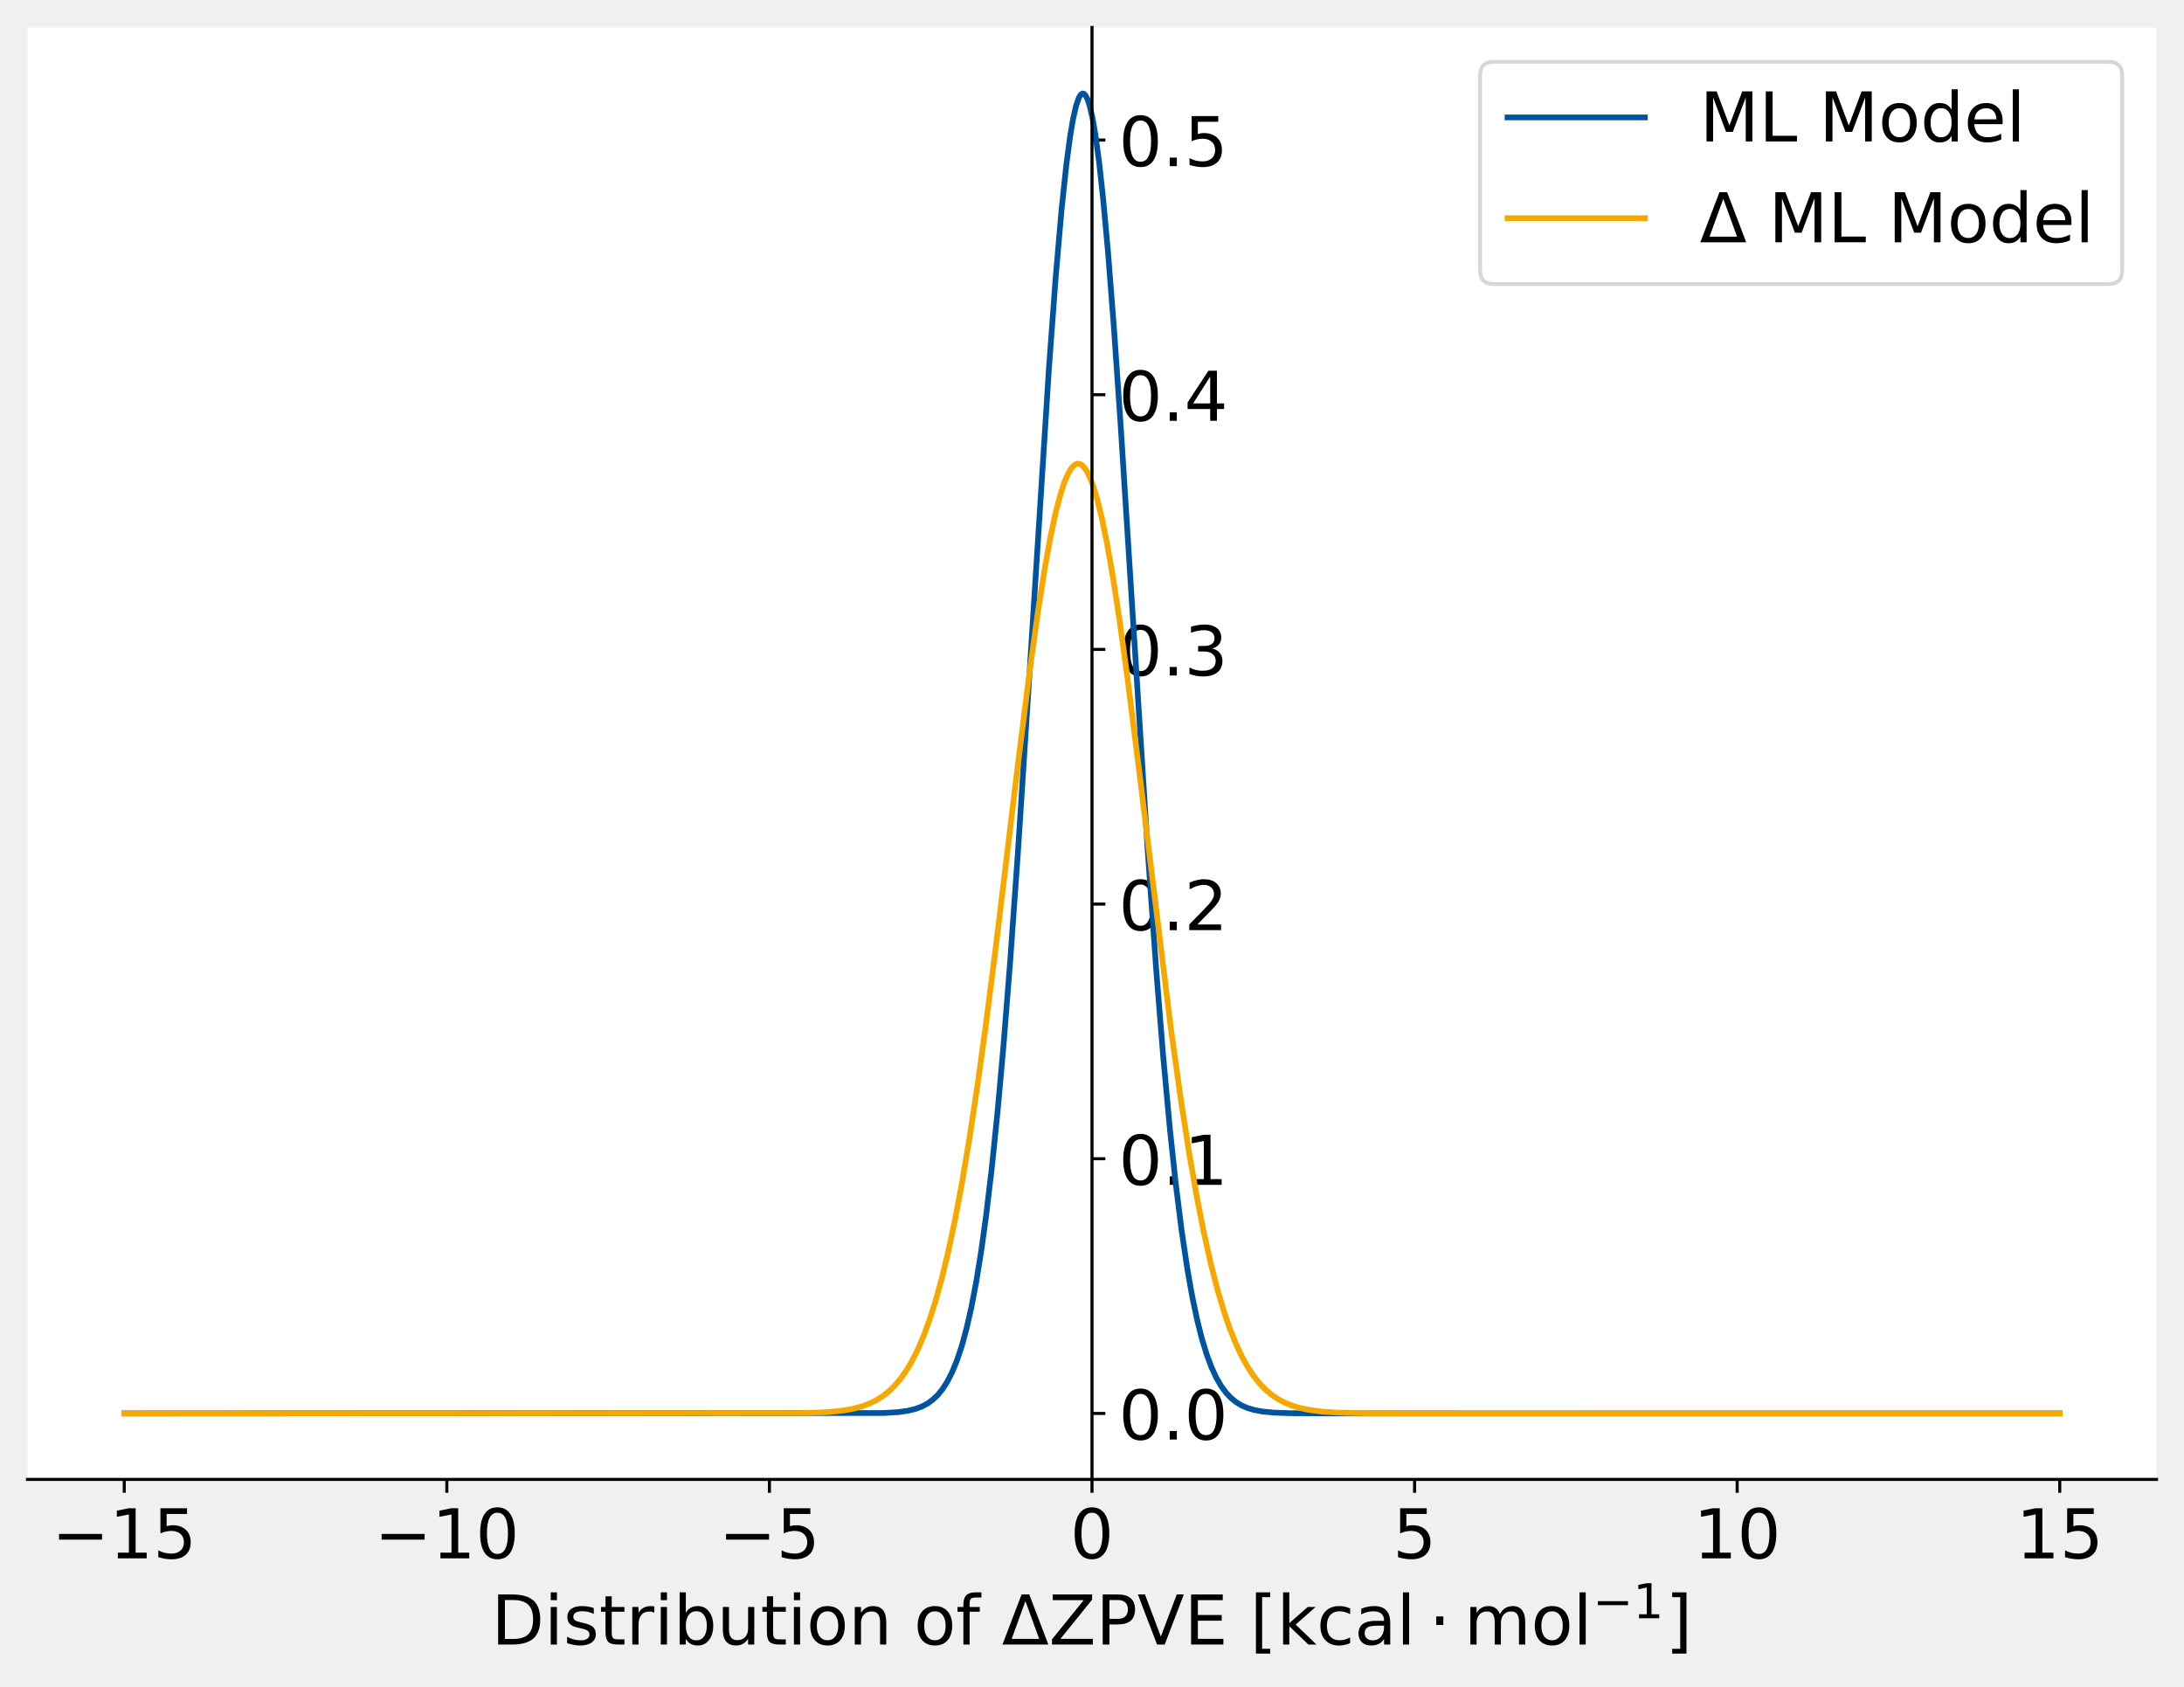
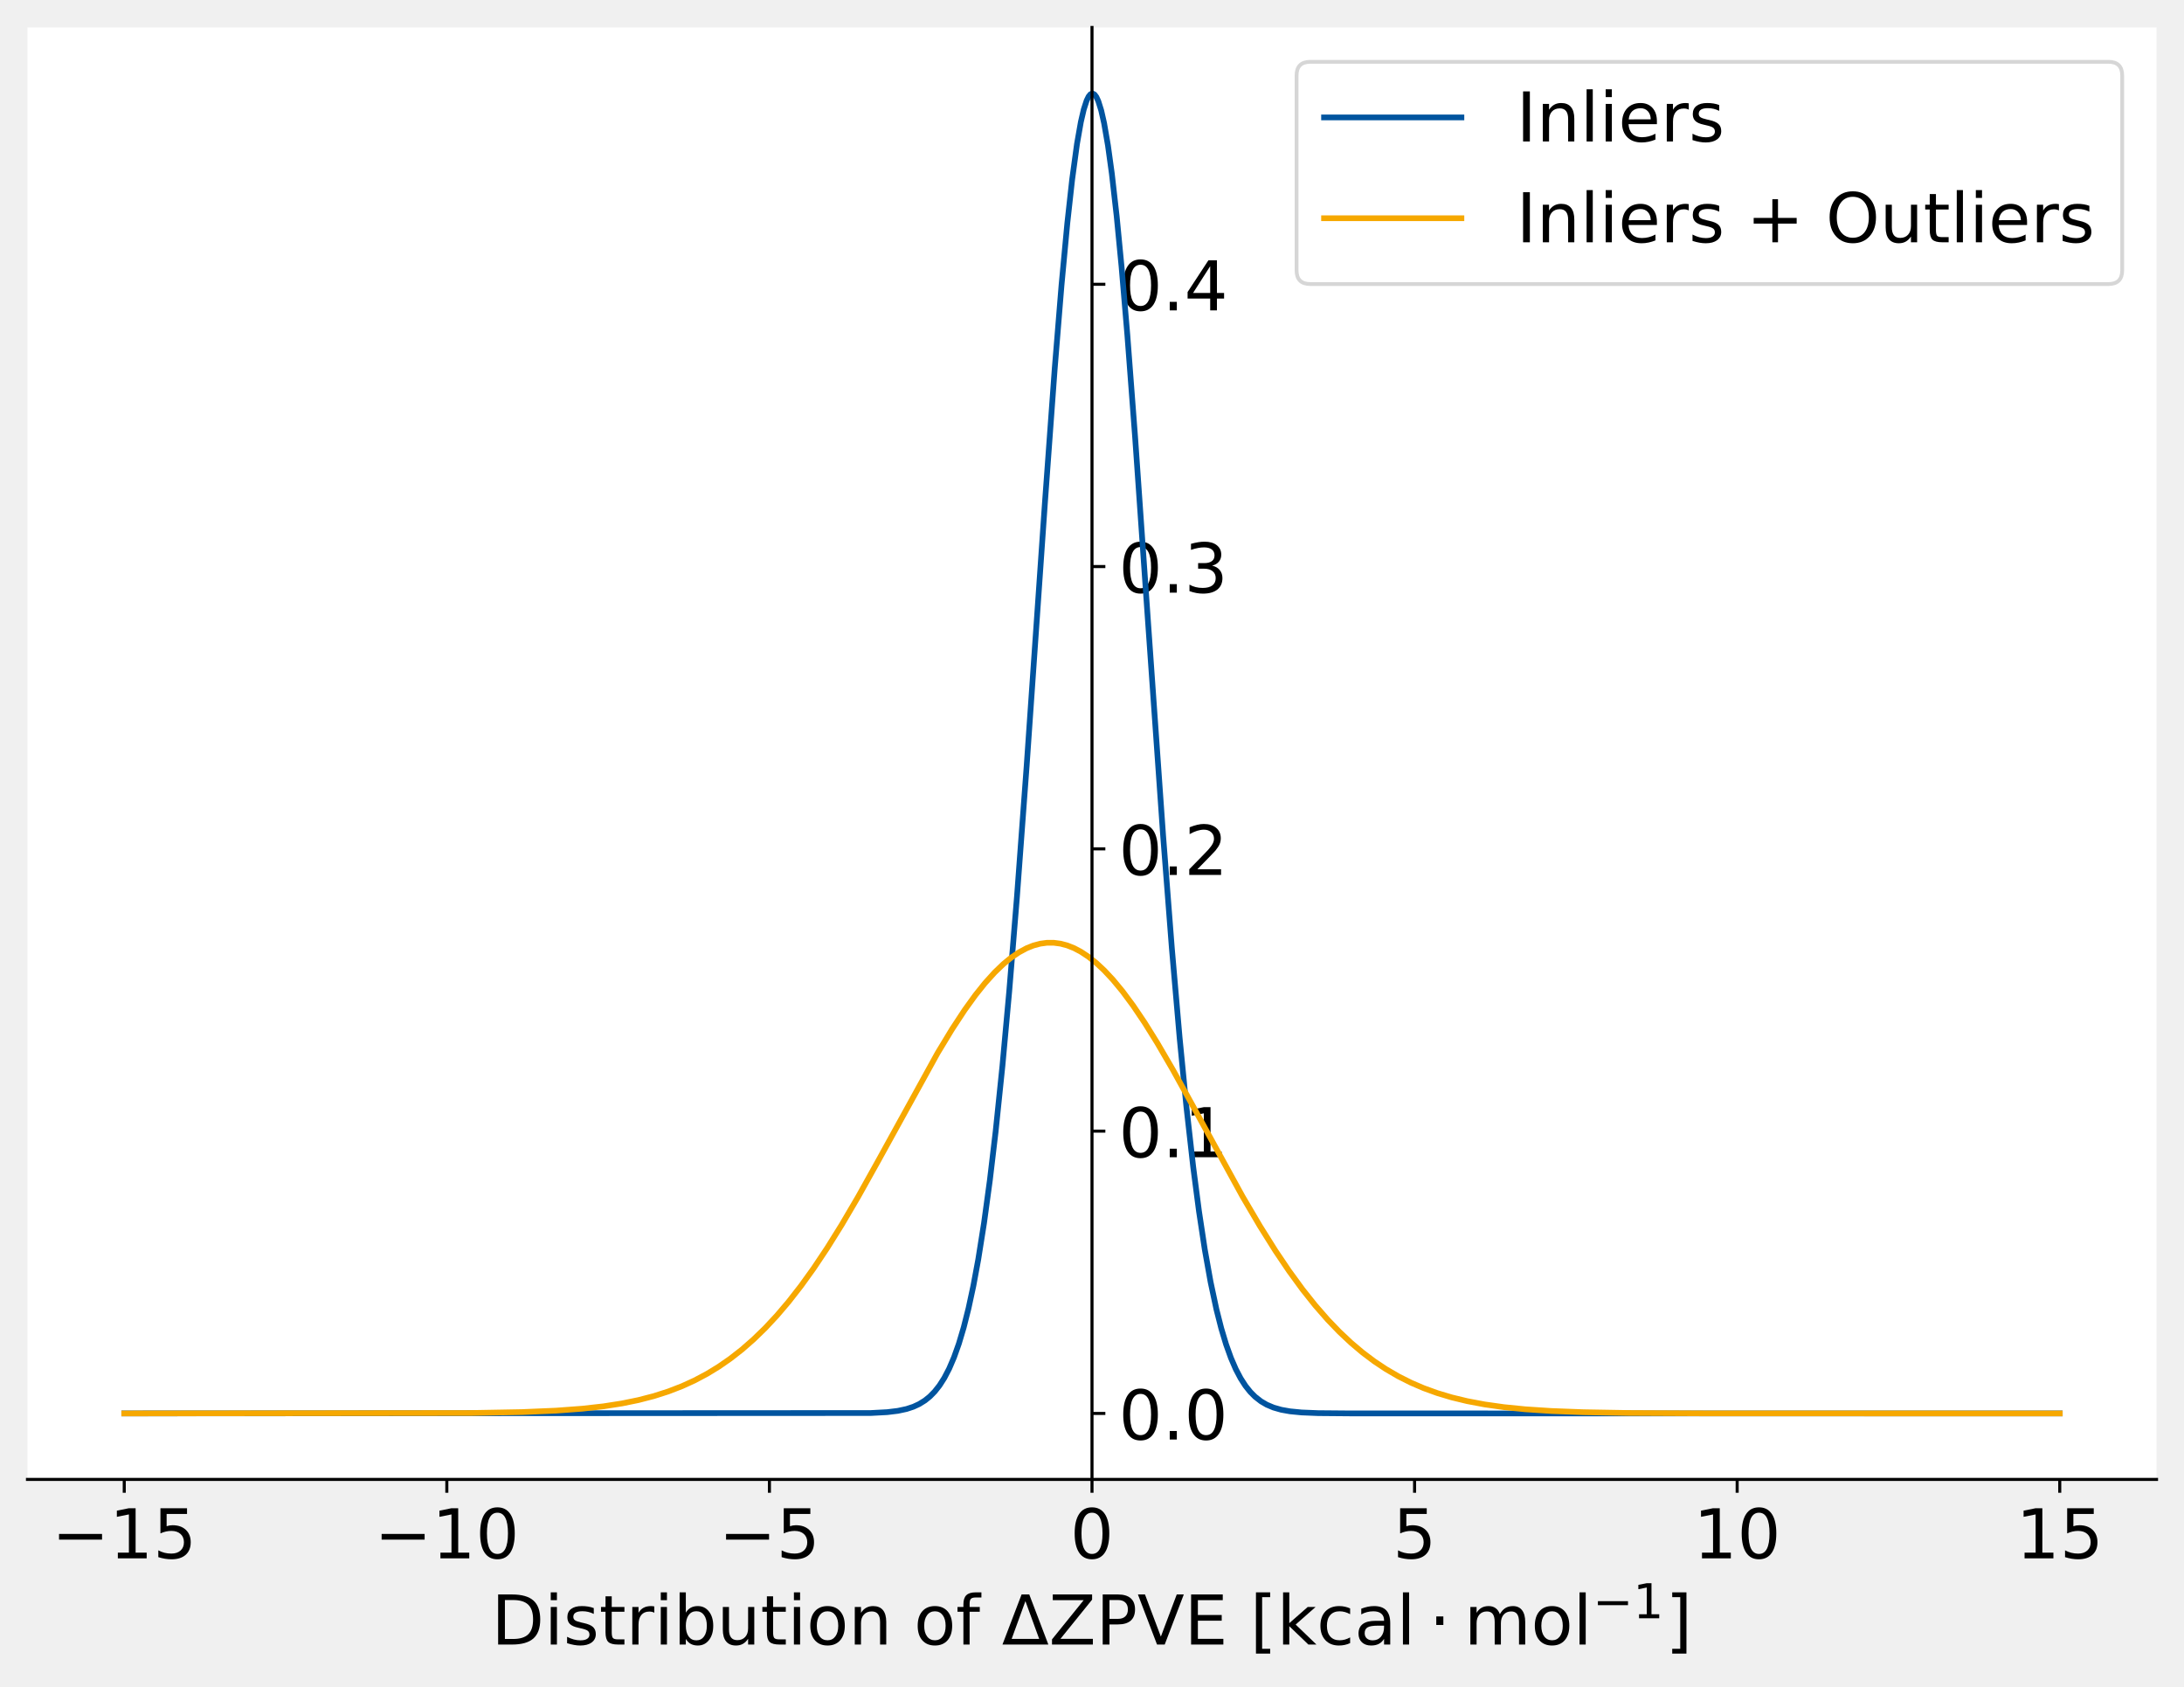
<svg xmlns="http://www.w3.org/2000/svg" xmlns:xlink="http://www.w3.org/1999/xlink" width="572.4pt" height="442.061pt" viewBox="0 0 572.4 442.061" version="1.1">
  <defs>
    <style type="text/css">*{stroke-linejoin: round; stroke-linecap: butt}</style>
  </defs>
  <g id="figure_1">
    <g id="patch_1">
      <path d="M 0 442.061  L 572.4 442.061  L 572.4 0  L 0 0  L 0 442.061  z " style="fill: none" />
    </g>
    <g id="axes_1">
      <g id="patch_2">
        <path d="M 7.2 387.72  L 565.2 387.72  L 565.2 7.2  L 7.2 7.2  z " style="fill: #ffffff" />
      </g>
      <g id="matplotlib.axis_1">
        <g id="xtick_1">
          <g id="line2d_1">
            <defs>
-               <path id="m39c065347b" d="M 0 0  L 0 3.5  " style="stroke: #000000; stroke-width: 0.8" />
-             </defs>
-             <g>
-               <use xlink:href="#m39c065347b" x="32.564" y="387.72" style="stroke: #000000; stroke-width: 0.8" />
+               <path id="mc60252a408" d="M 0 0  L 0 3.5  " style="stroke: #000000; stroke-width: 0.8" />
+             </defs>
+             <g>
+               <use xlink:href="#mc60252a408" x="32.564" y="387.72" style="stroke: #000000; stroke-width: 0.8" />
            </g>
          </g>
          <g id="text_1">
            <g transform="translate(13.56942 408.3972)scale(0.18 -0.18)">
              <defs>
                <path id="DejaVuSans-2212" d="M 678 2272  L 4684 2272  L 4684 1741  L 678 1741  L 678 2272  z " transform="scale(0.015625)" />
                <path id="DejaVuSans-31" d="M 794 531  L 1825 531  L 1825 4091  L 703 3866  L 703 4441  L 1819 4666  L 2450 4666  L 2450 531  L 3481 531  L 3481 0  L 794 0  L 794 531  z " transform="scale(0.015625)" />
                <path id="DejaVuSans-35" d="M 691 4666  L 3169 4666  L 3169 4134  L 1269 4134  L 1269 2991  Q 1406 3038 1543 3061  Q 1681 3084 1819 3084  Q 2600 3084 3056 2656  Q 3513 2228 3513 1497  Q 3513 744 3044 326  Q 2575 -91 1722 -91  Q 1428 -91 1123 -41  Q 819 9 494 109  L 494 744  Q 775 591 1075 516  Q 1375 441 1709 441  Q 2250 441 2565 725  Q 2881 1009 2881 1497  Q 2881 1984 2565 2268  Q 2250 2553 1709 2553  Q 1456 2553 1204 2497  Q 953 2441 691 2322  L 691 4666  z " transform="scale(0.015625)" />
              </defs>
              <use xlink:href="#DejaVuSans-2212" />
              <use xlink:href="#DejaVuSans-31" x="83.789" />
              <use xlink:href="#DejaVuSans-35" x="147.412" />
            </g>
          </g>
        </g>
        <g id="xtick_2">
          <g id="line2d_2">
            <g>
-               <use xlink:href="#m39c065347b" x="117.109" y="387.72" style="stroke: #000000; stroke-width: 0.8" />
+               <use xlink:href="#mc60252a408" x="117.109" y="387.72" style="stroke: #000000; stroke-width: 0.8" />
            </g>
          </g>
          <g id="text_2">
            <g transform="translate(98.11487 408.3972)scale(0.18 -0.18)">
              <defs>
                <path id="DejaVuSans-30" d="M 2034 4250  Q 1547 4250 1301 3770  Q 1056 3291 1056 2328  Q 1056 1369 1301 889  Q 1547 409 2034 409  Q 2525 409 2770 889  Q 3016 1369 3016 2328  Q 3016 3291 2770 3770  Q 2525 4250 2034 4250  z M 2034 4750  Q 2819 4750 3233 4129  Q 3647 3509 3647 2328  Q 3647 1150 3233 529  Q 2819 -91 2034 -91  Q 1250 -91 836 529  Q 422 1150 422 2328  Q 422 3509 836 4129  Q 1250 4750 2034 4750  z " transform="scale(0.015625)" />
              </defs>
              <use xlink:href="#DejaVuSans-2212" />
              <use xlink:href="#DejaVuSans-31" x="83.789" />
              <use xlink:href="#DejaVuSans-30" x="147.412" />
            </g>
          </g>
        </g>
        <g id="xtick_3">
          <g id="line2d_3">
            <g>
-               <use xlink:href="#m39c065347b" x="201.655" y="387.72" style="stroke: #000000; stroke-width: 0.8" />
+               <use xlink:href="#mc60252a408" x="201.655" y="387.72" style="stroke: #000000; stroke-width: 0.8" />
            </g>
          </g>
          <g id="text_3">
            <g transform="translate(188.3866 408.3972)scale(0.18 -0.18)">
              <use xlink:href="#DejaVuSans-2212" />
              <use xlink:href="#DejaVuSans-35" x="83.789" />
            </g>
          </g>
        </g>
        <g id="xtick_4">
          <g id="line2d_4">
            <g>
-               <use xlink:href="#m39c065347b" x="286.2" y="387.72" style="stroke: #000000; stroke-width: 0.8" />
+               <use xlink:href="#mc60252a408" x="286.2" y="387.72" style="stroke: #000000; stroke-width: 0.8" />
            </g>
          </g>
          <g id="text_4">
            <g transform="translate(280.4737 408.3972)scale(0.18 -0.18)">
              <use xlink:href="#DejaVuSans-30" />
            </g>
          </g>
        </g>
        <g id="xtick_5">
          <g id="line2d_5">
            <g>
-               <use xlink:href="#m39c065347b" x="370.745" y="387.72" style="stroke: #000000; stroke-width: 0.8" />
+               <use xlink:href="#mc60252a408" x="370.745" y="387.72" style="stroke: #000000; stroke-width: 0.8" />
            </g>
          </g>
          <g id="text_5">
            <g transform="translate(365.0192 408.3972)scale(0.18 -0.18)">
              <use xlink:href="#DejaVuSans-35" />
            </g>
          </g>
        </g>
        <g id="xtick_6">
          <g id="line2d_6">
            <g>
-               <use xlink:href="#m39c065347b" x="455.291" y="387.72" style="stroke: #000000; stroke-width: 0.8" />
+               <use xlink:href="#mc60252a408" x="455.291" y="387.72" style="stroke: #000000; stroke-width: 0.8" />
            </g>
          </g>
          <g id="text_6">
            <g transform="translate(443.8384 408.3972)scale(0.18 -0.18)">
              <use xlink:href="#DejaVuSans-31" />
              <use xlink:href="#DejaVuSans-30" x="63.623" />
            </g>
          </g>
        </g>
        <g id="xtick_7">
          <g id="line2d_7">
            <g>
-               <use xlink:href="#m39c065347b" x="539.836" y="387.72" style="stroke: #000000; stroke-width: 0.8" />
+               <use xlink:href="#mc60252a408" x="539.836" y="387.72" style="stroke: #000000; stroke-width: 0.8" />
            </g>
          </g>
          <g id="text_7">
            <g transform="translate(528.3839 408.3972)scale(0.18 -0.18)">
              <use xlink:href="#DejaVuSans-31" />
              <use xlink:href="#DejaVuSans-35" x="63.623" />
            </g>
          </g>
        </g>
        <g id="text_8">
          <g transform="translate(128.79 431.1172)scale(0.18 -0.18)">
            <defs>
              <path id="DejaVuSans-44" d="M 1259 4147  L 1259 519  L 2022 519  Q 2988 519 3436 956  Q 3884 1394 3884 2338  Q 3884 3275 3436 3711  Q 2988 4147 2022 4147  L 1259 4147  z M 628 4666  L 1925 4666  Q 3281 4666 3915 4102  Q 4550 3538 4550 2338  Q 4550 1131 3912 565  Q 3275 0 1925 0  L 628 0  L 628 4666  z " transform="scale(0.015625)" />
              <path id="DejaVuSans-69" d="M 603 3500  L 1178 3500  L 1178 0  L 603 0  L 603 3500  z M 603 4863  L 1178 4863  L 1178 4134  L 603 4134  L 603 4863  z " transform="scale(0.015625)" />
              <path id="DejaVuSans-73" d="M 2834 3397  L 2834 2853  Q 2591 2978 2328 3040  Q 2066 3103 1784 3103  Q 1356 3103 1142 2972  Q 928 2841 928 2578  Q 928 2378 1081 2264  Q 1234 2150 1697 2047  L 1894 2003  Q 2506 1872 2764 1633  Q 3022 1394 3022 966  Q 3022 478 2636 193  Q 2250 -91 1575 -91  Q 1294 -91 989 -36  Q 684 19 347 128  L 347 722  Q 666 556 975 473  Q 1284 391 1588 391  Q 1994 391 2212 530  Q 2431 669 2431 922  Q 2431 1156 2273 1281  Q 2116 1406 1581 1522  L 1381 1569  Q 847 1681 609 1914  Q 372 2147 372 2553  Q 372 3047 722 3315  Q 1072 3584 1716 3584  Q 2034 3584 2315 3537  Q 2597 3491 2834 3397  z " transform="scale(0.015625)" />
              <path id="DejaVuSans-74" d="M 1172 4494  L 1172 3500  L 2356 3500  L 2356 3053  L 1172 3053  L 1172 1153  Q 1172 725 1289 603  Q 1406 481 1766 481  L 2356 481  L 2356 0  L 1766 0  Q 1100 0 847 248  Q 594 497 594 1153  L 594 3053  L 172 3053  L 172 3500  L 594 3500  L 594 4494  L 1172 4494  z " transform="scale(0.015625)" />
              <path id="DejaVuSans-72" d="M 2631 2963  Q 2534 3019 2420 3045  Q 2306 3072 2169 3072  Q 1681 3072 1420 2755  Q 1159 2438 1159 1844  L 1159 0  L 581 0  L 581 3500  L 1159 3500  L 1159 2956  Q 1341 3275 1631 3429  Q 1922 3584 2338 3584  Q 2397 3584 2469 3576  Q 2541 3569 2628 3553  L 2631 2963  z " transform="scale(0.015625)" />
              <path id="DejaVuSans-62" d="M 3116 1747  Q 3116 2381 2855 2742  Q 2594 3103 2138 3103  Q 1681 3103 1420 2742  Q 1159 2381 1159 1747  Q 1159 1113 1420 752  Q 1681 391 2138 391  Q 2594 391 2855 752  Q 3116 1113 3116 1747  z M 1159 2969  Q 1341 3281 1617 3432  Q 1894 3584 2278 3584  Q 2916 3584 3314 3078  Q 3713 2572 3713 1747  Q 3713 922 3314 415  Q 2916 -91 2278 -91  Q 1894 -91 1617 61  Q 1341 213 1159 525  L 1159 0  L 581 0  L 581 4863  L 1159 4863  L 1159 2969  z " transform="scale(0.015625)" />
              <path id="DejaVuSans-75" d="M 544 1381  L 544 3500  L 1119 3500  L 1119 1403  Q 1119 906 1312 657  Q 1506 409 1894 409  Q 2359 409 2629 706  Q 2900 1003 2900 1516  L 2900 3500  L 3475 3500  L 3475 0  L 2900 0  L 2900 538  Q 2691 219 2414 64  Q 2138 -91 1772 -91  Q 1169 -91 856 284  Q 544 659 544 1381  z M 1991 3584  L 1991 3584  z " transform="scale(0.015625)" />
              <path id="DejaVuSans-6f" d="M 1959 3097  Q 1497 3097 1228 2736  Q 959 2375 959 1747  Q 959 1119 1226 758  Q 1494 397 1959 397  Q 2419 397 2687 759  Q 2956 1122 2956 1747  Q 2956 2369 2687 2733  Q 2419 3097 1959 3097  z M 1959 3584  Q 2709 3584 3137 3096  Q 3566 2609 3566 1747  Q 3566 888 3137 398  Q 2709 -91 1959 -91  Q 1206 -91 779 398  Q 353 888 353 1747  Q 353 2609 779 3096  Q 1206 3584 1959 3584  z " transform="scale(0.015625)" />
              <path id="DejaVuSans-6e" d="M 3513 2113  L 3513 0  L 2938 0  L 2938 2094  Q 2938 2591 2744 2837  Q 2550 3084 2163 3084  Q 1697 3084 1428 2787  Q 1159 2491 1159 1978  L 1159 0  L 581 0  L 581 3500  L 1159 3500  L 1159 2956  Q 1366 3272 1645 3428  Q 1925 3584 2291 3584  Q 2894 3584 3203 3211  Q 3513 2838 3513 2113  z " transform="scale(0.015625)" />
              <path id="DejaVuSans-20" transform="scale(0.015625)" />
              <path id="DejaVuSans-66" d="M 2375 4863  L 2375 4384  L 1825 4384  Q 1516 4384 1395 4259  Q 1275 4134 1275 3809  L 1275 3500  L 2222 3500  L 2222 3053  L 1275 3053  L 1275 0  L 697 0  L 697 3053  L 147 3053  L 147 3500  L 697 3500  L 697 3744  Q 697 4328 969 4595  Q 1241 4863 1831 4863  L 2375 4863  z " transform="scale(0.015625)" />
              <path id="DejaVuSans-394" d="M 2188 4044  L 906 525  L 3472 525  L 2188 4044  z M 50 0  L 1831 4666  L 2547 4666  L 4325 0  L 50 0  z " transform="scale(0.015625)" />
              <path id="DejaVuSans-5a" d="M 359 4666  L 4025 4666  L 4025 4184  L 1075 531  L 4097 531  L 4097 0  L 288 0  L 288 481  L 3238 4134  L 359 4134  L 359 4666  z " transform="scale(0.015625)" />
              <path id="DejaVuSans-50" d="M 1259 4147  L 1259 2394  L 2053 2394  Q 2494 2394 2734 2622  Q 2975 2850 2975 3272  Q 2975 3691 2734 3919  Q 2494 4147 2053 4147  L 1259 4147  z M 628 4666  L 2053 4666  Q 2838 4666 3239 4311  Q 3641 3956 3641 3272  Q 3641 2581 3239 2228  Q 2838 1875 2053 1875  L 1259 1875  L 1259 0  L 628 0  L 628 4666  z " transform="scale(0.015625)" />
              <path id="DejaVuSans-56" d="M 1831 0  L 50 4666  L 709 4666  L 2188 738  L 3669 4666  L 4325 4666  L 2547 0  L 1831 0  z " transform="scale(0.015625)" />
              <path id="DejaVuSans-45" d="M 628 4666  L 3578 4666  L 3578 4134  L 1259 4134  L 1259 2753  L 3481 2753  L 3481 2222  L 1259 2222  L 1259 531  L 3634 531  L 3634 0  L 628 0  L 628 4666  z " transform="scale(0.015625)" />
              <path id="DejaVuSans-5b" d="M 550 4863  L 1875 4863  L 1875 4416  L 1125 4416  L 1125 -397  L 1875 -397  L 1875 -844  L 550 -844  L 550 4863  z " transform="scale(0.015625)" />
              <path id="DejaVuSans-6b" d="M 581 4863  L 1159 4863  L 1159 1991  L 2875 3500  L 3609 3500  L 1753 1863  L 3688 0  L 2938 0  L 1159 1709  L 1159 0  L 581 0  L 581 4863  z " transform="scale(0.015625)" />
              <path id="DejaVuSans-63" d="M 3122 3366  L 3122 2828  Q 2878 2963 2633 3030  Q 2388 3097 2138 3097  Q 1578 3097 1268 2742  Q 959 2388 959 1747  Q 959 1106 1268 751  Q 1578 397 2138 397  Q 2388 397 2633 464  Q 2878 531 3122 666  L 3122 134  Q 2881 22 2623 -34  Q 2366 -91 2075 -91  Q 1284 -91 818 406  Q 353 903 353 1747  Q 353 2603 823 3093  Q 1294 3584 2113 3584  Q 2378 3584 2631 3529  Q 2884 3475 3122 3366  z " transform="scale(0.015625)" />
              <path id="DejaVuSans-61" d="M 2194 1759  Q 1497 1759 1228 1600  Q 959 1441 959 1056  Q 959 750 1161 570  Q 1363 391 1709 391  Q 2188 391 2477 730  Q 2766 1069 2766 1631  L 2766 1759  L 2194 1759  z M 3341 1997  L 3341 0  L 2766 0  L 2766 531  Q 2569 213 2275 61  Q 1981 -91 1556 -91  Q 1019 -91 701 211  Q 384 513 384 1019  Q 384 1609 779 1909  Q 1175 2209 1959 2209  L 2766 2209  L 2766 2266  Q 2766 2663 2505 2880  Q 2244 3097 1772 3097  Q 1472 3097 1187 3025  Q 903 2953 641 2809  L 641 3341  Q 956 3463 1253 3523  Q 1550 3584 1831 3584  Q 2591 3584 2966 3190  Q 3341 2797 3341 1997  z " transform="scale(0.015625)" />
              <path id="DejaVuSans-6c" d="M 603 4863  L 1178 4863  L 1178 0  L 603 0  L 603 4863  z " transform="scale(0.015625)" />
              <path id="DejaVuSans-22c5" d="M 684 2619  L 1344 2619  L 1344 1825  L 684 1825  L 684 2619  z " transform="scale(0.015625)" />
              <path id="DejaVuSans-6d" d="M 3328 2828  Q 3544 3216 3844 3400  Q 4144 3584 4550 3584  Q 5097 3584 5394 3201  Q 5691 2819 5691 2113  L 5691 0  L 5113 0  L 5113 2094  Q 5113 2597 4934 2840  Q 4756 3084 4391 3084  Q 3944 3084 3684 2787  Q 3425 2491 3425 1978  L 3425 0  L 2847 0  L 2847 2094  Q 2847 2600 2669 2842  Q 2491 3084 2119 3084  Q 1678 3084 1418 2786  Q 1159 2488 1159 1978  L 1159 0  L 581 0  L 581 3500  L 1159 3500  L 1159 2956  Q 1356 3278 1631 3431  Q 1906 3584 2284 3584  Q 2666 3584 2933 3390  Q 3200 3197 3328 2828  z " transform="scale(0.015625)" />
              <path id="DejaVuSans-5d" d="M 1947 4863  L 1947 -844  L 622 -844  L 622 -397  L 1369 -397  L 1369 4416  L 622 4416  L 622 4863  L 1947 4863  z " transform="scale(0.015625)" />
            </defs>
            <use xlink:href="#DejaVuSans-44" transform="translate(0 0.684375)" />
            <use xlink:href="#DejaVuSans-69" transform="translate(77.00195 0.684375)" />
            <use xlink:href="#DejaVuSans-73" transform="translate(104.7852 0.684375)" />
            <use xlink:href="#DejaVuSans-74" transform="translate(156.8848 0.684375)" />
            <use xlink:href="#DejaVuSans-72" transform="translate(196.0938 0.684375)" />
            <use xlink:href="#DejaVuSans-69" transform="translate(237.207 0.684375)" />
            <use xlink:href="#DejaVuSans-62" transform="translate(264.9902 0.684375)" />
            <use xlink:href="#DejaVuSans-75" transform="translate(328.4668 0.684375)" />
            <use xlink:href="#DejaVuSans-74" transform="translate(391.8457 0.684375)" />
            <use xlink:href="#DejaVuSans-69" transform="translate(431.0547 0.684375)" />
            <use xlink:href="#DejaVuSans-6f" transform="translate(458.8379 0.684375)" />
            <use xlink:href="#DejaVuSans-6e" transform="translate(520.0195 0.684375)" />
            <use xlink:href="#DejaVuSans-20" transform="translate(583.3984 0.684375)" />
            <use xlink:href="#DejaVuSans-6f" transform="translate(615.1855 0.684375)" />
            <use xlink:href="#DejaVuSans-66" transform="translate(676.3672 0.684375)" />
            <use xlink:href="#DejaVuSans-20" transform="translate(711.5723 0.684375)" />
            <use xlink:href="#DejaVuSans-394" transform="translate(743.3594 0.684375)" />
            <use xlink:href="#DejaVuSans-5a" transform="translate(811.7676 0.684375)" />
            <use xlink:href="#DejaVuSans-50" transform="translate(880.2734 0.684375)" />
            <use xlink:href="#DejaVuSans-56" transform="translate(940.5762 0.684375)" />
            <use xlink:href="#DejaVuSans-45" transform="translate(1008.984 0.684375)" />
            <use xlink:href="#DejaVuSans-5b" transform="translate(1104.638 0.684375)" />
            <use xlink:href="#DejaVuSans-6b" transform="translate(1143.652 0.684375)" />
            <use xlink:href="#DejaVuSans-63" transform="translate(1201.562 0.684375)" />
            <use xlink:href="#DejaVuSans-61" transform="translate(1256.543 0.684375)" />
            <use xlink:href="#DejaVuSans-6c" transform="translate(1317.822 0.684375)" />
            <use xlink:href="#DejaVuSans-22c5" transform="translate(1365.088 0.684375)" />
            <use xlink:href="#DejaVuSans-6d" transform="translate(1416.357 0.684375)" />
            <use xlink:href="#DejaVuSans-6f" transform="translate(1513.769 0.684375)" />
            <use xlink:href="#DejaVuSans-6c" transform="translate(1574.951 0.684375)" />
            <use xlink:href="#DejaVuSans-2212" transform="translate(1603.691 38.96563)scale(0.7)" />
            <use xlink:href="#DejaVuSans-31" transform="translate(1662.343 38.96563)scale(0.7)" />
            <use xlink:href="#DejaVuSans-5d" transform="translate(1709.614 0.684375)" />
          </g>
        </g>
      </g>
      <g id="matplotlib.axis_2">
        <g id="ytick_1">
          <g id="line2d_8">
            <defs>
-               <path id="m2ef432630f" d="M 0 0  L 3.5 0  " style="stroke: #000000; stroke-width: 0.8" />
-             </defs>
-             <g>
-               <use xlink:href="#m2ef432630f" x="286.2" y="370.424" style="stroke: #000000; stroke-width: 0.8" />
+               <path id="m2717b4a640" d="M 0 0  L 3.5 0  " style="stroke: #000000; stroke-width: 0.8" />
+             </defs>
+             <g>
+               <use xlink:href="#m2717b4a640" x="286.2" y="370.424" style="stroke: #000000; stroke-width: 0.8" />
            </g>
          </g>
          <g id="text_9">
            <g transform="translate(293.2 377.2622)scale(0.18 -0.18)">
              <defs>
                <path id="DejaVuSans-2e" d="M 684 794  L 1344 794  L 1344 0  L 684 0  L 684 794  z " transform="scale(0.015625)" />
              </defs>
              <use xlink:href="#DejaVuSans-30" />
              <use xlink:href="#DejaVuSans-2e" x="63.623" />
              <use xlink:href="#DejaVuSans-30" x="95.41" />
            </g>
          </g>
        </g>
        <g id="ytick_2">
          <g id="line2d_9">
            <g>
-               <use xlink:href="#m2ef432630f" x="286.2" y="303.679" style="stroke: #000000; stroke-width: 0.8" />
+               <use xlink:href="#m2717b4a640" x="286.2" y="296.443" style="stroke: #000000; stroke-width: 0.8" />
            </g>
          </g>
          <g id="text_10">
-             <g transform="translate(293.2 310.518)scale(0.18 -0.18)">
+             <g transform="translate(293.2 303.2818)scale(0.18 -0.18)">
              <use xlink:href="#DejaVuSans-30" />
              <use xlink:href="#DejaVuSans-2e" x="63.623" />
              <use xlink:href="#DejaVuSans-31" x="95.41" />
            </g>
          </g>
        </g>
        <g id="ytick_3">
          <g id="line2d_10">
            <g>
-               <use xlink:href="#m2ef432630f" x="286.2" y="236.935" style="stroke: #000000; stroke-width: 0.8" />
+               <use xlink:href="#m2717b4a640" x="286.2" y="222.463" style="stroke: #000000; stroke-width: 0.8" />
            </g>
          </g>
          <g id="text_11">
-             <g transform="translate(293.2 243.7737)scale(0.18 -0.18)">
+             <g transform="translate(293.2 229.3014)scale(0.18 -0.18)">
              <defs>
                <path id="DejaVuSans-32" d="M 1228 531  L 3431 531  L 3431 0  L 469 0  L 469 531  Q 828 903 1448 1529  Q 2069 2156 2228 2338  Q 2531 2678 2651 2914  Q 2772 3150 2772 3378  Q 2772 3750 2511 3984  Q 2250 4219 1831 4219  Q 1534 4219 1204 4116  Q 875 4013 500 3803  L 500 4441  Q 881 4594 1212 4672  Q 1544 4750 1819 4750  Q 2544 4750 2975 4387  Q 3406 4025 3406 3419  Q 3406 3131 3298 2873  Q 3191 2616 2906 2266  Q 2828 2175 2409 1742  Q 1991 1309 1228 531  z " transform="scale(0.015625)" />
              </defs>
              <use xlink:href="#DejaVuSans-30" />
              <use xlink:href="#DejaVuSans-2e" x="63.623" />
              <use xlink:href="#DejaVuSans-32" x="95.41" />
            </g>
          </g>
        </g>
        <g id="ytick_4">
          <g id="line2d_11">
            <g>
-               <use xlink:href="#m2ef432630f" x="286.2" y="170.191" style="stroke: #000000; stroke-width: 0.8" />
+               <use xlink:href="#m2717b4a640" x="286.2" y="148.482" style="stroke: #000000; stroke-width: 0.8" />
            </g>
          </g>
          <g id="text_12">
-             <g transform="translate(293.2 177.0294)scale(0.18 -0.18)">
+             <g transform="translate(293.2 155.321)scale(0.18 -0.18)">
              <defs>
                <path id="DejaVuSans-33" d="M 2597 2516  Q 3050 2419 3304 2112  Q 3559 1806 3559 1356  Q 3559 666 3084 287  Q 2609 -91 1734 -91  Q 1441 -91 1130 -33  Q 819 25 488 141  L 488 750  Q 750 597 1062 519  Q 1375 441 1716 441  Q 2309 441 2620 675  Q 2931 909 2931 1356  Q 2931 1769 2642 2001  Q 2353 2234 1838 2234  L 1294 2234  L 1294 2753  L 1863 2753  Q 2328 2753 2575 2939  Q 2822 3125 2822 3475  Q 2822 3834 2567 4026  Q 2313 4219 1838 4219  Q 1578 4219 1281 4162  Q 984 4106 628 3988  L 628 4550  Q 988 4650 1302 4700  Q 1616 4750 1894 4750  Q 2613 4750 3031 4423  Q 3450 4097 3450 3541  Q 3450 3153 3228 2886  Q 3006 2619 2597 2516  z " transform="scale(0.015625)" />
              </defs>
              <use xlink:href="#DejaVuSans-30" />
              <use xlink:href="#DejaVuSans-2e" x="63.623" />
              <use xlink:href="#DejaVuSans-33" x="95.41" />
            </g>
          </g>
        </g>
        <g id="ytick_5">
          <g id="line2d_12">
            <g>
-               <use xlink:href="#m2ef432630f" x="286.2" y="103.447" style="stroke: #000000; stroke-width: 0.8" />
+               <use xlink:href="#m2717b4a640" x="286.2" y="74.502" style="stroke: #000000; stroke-width: 0.8" />
            </g>
          </g>
          <g id="text_13">
-             <g transform="translate(293.2 110.2852)scale(0.18 -0.18)">
+             <g transform="translate(293.2 81.34053)scale(0.18 -0.18)">
              <defs>
                <path id="DejaVuSans-34" d="M 2419 4116  L 825 1625  L 2419 1625  L 2419 4116  z M 2253 4666  L 3047 4666  L 3047 1625  L 3713 1625  L 3713 1100  L 3047 1100  L 3047 0  L 2419 0  L 2419 1100  L 313 1100  L 313 1709  L 2253 4666  z " transform="scale(0.015625)" />
              </defs>
              <use xlink:href="#DejaVuSans-30" />
              <use xlink:href="#DejaVuSans-2e" x="63.623" />
              <use xlink:href="#DejaVuSans-34" x="95.41" />
            </g>
          </g>
        </g>
-         <g id="ytick_6">
-           <g id="line2d_13">
-             <g>
-               <use xlink:href="#m2ef432630f" x="286.2" y="36.702" style="stroke: #000000; stroke-width: 0.8" />
-             </g>
-           </g>
-           <g id="text_14">
-             <g transform="translate(293.2 43.54093)scale(0.18 -0.18)">
-               <use xlink:href="#DejaVuSans-30" />
-               <use xlink:href="#DejaVuSans-2e" x="63.623" />
-               <use xlink:href="#DejaVuSans-35" x="95.41" />
-             </g>
-           </g>
-         </g>
+       </g>
+       <g id="line2d_13">
+         <path d="M 32.564 370.424  L 228.215 370.319  L 232.529 370.09  L 235.32 369.751  L 237.604 369.261  L 239.381 368.675  L 240.903 367.973  L 242.426 367.026  L 243.695 366.002  L 244.963 364.713  L 246.232 363.105  L 247.501 361.116  L 248.77 358.678  L 250.039 355.716  L 251.308 352.148  L 252.576 347.891  L 253.845 342.855  L 255.114 336.955  L 256.383 330.104  L 257.905 320.52  L 259.428 309.342  L 260.951 296.489  L 262.727 279.328  L 264.503 259.873  L 266.533 235.038  L 269.071 200.798  L 273.892 131.357  L 276.43 96.6  L 278.206 74.799  L 279.729 58.522  L 280.998 47.038  L 282.267 37.716  L 283.282 31.955  L 284.043 28.681  L 284.804 26.335  L 285.312 25.296  L 285.819 24.683  L 286.327 24.496  L 286.834 24.738  L 287.342 25.407  L 287.849 26.5  L 288.611 28.927  L 289.372 32.28  L 290.387 38.142  L 291.402 45.514  L 292.671 56.692  L 293.94 69.82  L 295.462 87.751  L 297.492 114.48  L 300.791 161.638  L 304.852 219.181  L 307.135 248.584  L 309.166 271.977  L 310.942 290.047  L 312.718 305.787  L 314.241 317.445  L 315.763 327.481  L 317.286 336.001  L 318.809 343.137  L 320.077 348.129  L 321.346 352.349  L 322.615 355.883  L 323.884 358.816  L 325.153 361.229  L 326.421 363.196  L 327.69 364.787  L 328.959 366.061  L 330.482 367.248  L 332.004 368.138  L 333.781 368.888  L 335.811 369.467  L 338.095 369.875  L 341.14 370.172  L 345.454 370.346  L 353.828 370.418  L 416 370.424  L 539.836 370.424  L 539.836 370.424  " clip-path="url(#p8f07c56163)" style="fill: none; stroke: #00549f; stroke-width: 1.5; stroke-linecap: square" />
      </g>
      <g id="line2d_14">
-         <path d="M 32.564 370.424  L 231.514 370.316  L 235.32 370.089  L 237.858 369.744  L 239.888 369.259  L 241.665 368.595  L 243.187 367.771  L 244.456 366.845  L 245.725 365.641  L 246.994 364.093  L 248.262 362.122  L 249.531 359.641  L 250.8 356.551  L 252.069 352.744  L 253.338 348.105  L 254.606 342.516  L 255.875 335.857  L 257.144 328.014  L 258.413 318.884  L 259.936 306.109  L 261.458 291.259  L 262.981 274.304  L 264.757 251.949  L 266.787 223.359  L 269.325 184.213  L 274.908 96.656  L 276.684 72.653  L 278.206 55.121  L 279.475 43.163  L 280.49 35.57  L 281.252 31.117  L 282.013 27.78  L 282.774 25.591  L 283.282 24.781  L 283.789 24.496  L 284.043 24.551  L 284.551 25.055  L 285.058 26.081  L 285.566 27.627  L 286.327 30.901  L 287.088 35.293  L 288.103 42.808  L 289.118 52.097  L 290.387 65.954  L 291.91 85.387  L 293.686 111.022  L 296.477 154.99  L 300.791 222.729  L 303.075 254.745  L 304.852 276.78  L 306.628 296.017  L 308.151 310.227  L 309.673 322.385  L 311.196 332.608  L 312.464 339.767  L 313.733 345.806  L 315.002 350.842  L 316.271 354.995  L 317.54 358.382  L 318.809 361.115  L 320.077 363.295  L 321.346 365.017  L 322.615 366.361  L 323.884 367.4  L 325.406 368.329  L 326.929 368.992  L 328.705 369.521  L 330.989 369.939  L 333.781 370.206  L 338.095 370.366  L 347.23 370.421  L 478.426 370.424  L 539.836 370.424  L 539.836 370.424  " clip-path="url(#pa4ce563709)" style="fill: none; stroke: #00549f; stroke-width: 1.5; stroke-linecap: square" />
-       </g>
-       <g id="line2d_15">
-         <path d="M 32.564 370.424  L 211.467 370.314  L 217.05 370.071  L 220.856 369.684  L 223.647 369.187  L 225.931 368.572  L 227.961 367.809  L 229.738 366.924  L 231.514 365.784  L 233.037 364.561  L 234.559 363.068  L 236.082 361.259  L 237.604 359.086  L 239.127 356.497  L 240.649 353.438  L 242.172 349.853  L 243.695 345.687  L 245.217 340.888  L 246.74 335.406  L 248.516 328.092  L 250.293 319.743  L 252.069 310.329  L 254.099 298.267  L 256.129 284.87  L 258.413 268.35  L 261.204 246.48  L 266.533 202.363  L 269.832 176.139  L 272.116 159.768  L 273.892 148.545  L 275.415 140.225  L 276.684 134.335  L 277.953 129.482  L 278.968 126.394  L 279.983 124.044  L 280.744 122.779  L 281.505 121.947  L 282.013 121.636  L 282.52 121.521  L 283.028 121.602  L 283.535 121.878  L 284.043 122.35  L 284.804 123.42  L 285.566 124.921  L 286.581 127.578  L 287.596 130.962  L 288.865 136.165  L 290.133 142.379  L 291.656 151.049  L 293.432 162.617  L 295.462 177.385  L 298.254 199.544  L 306.882 269.585  L 309.419 287.733  L 311.703 302.411  L 313.733 314.015  L 315.51 323.025  L 317.286 330.978  L 319.062 337.912  L 320.839 343.884  L 322.361 348.292  L 323.884 352.098  L 325.406 355.357  L 326.929 358.124  L 328.452 360.453  L 329.974 362.399  L 331.497 364.01  L 333.019 365.334  L 334.796 366.572  L 336.572 367.537  L 338.602 368.372  L 340.886 369.047  L 343.424 369.556  L 346.469 369.938  L 350.529 370.21  L 356.619 370.367  L 369.815 370.421  L 539.836 370.424  L 539.836 370.424  " clip-path="url(#pa4ce563709)" style="fill: none; stroke: #f6a800; stroke-width: 1.5; stroke-linecap: square" />
+         <path d="M 32.564 370.424  L 123.665 370.314  L 136.86 370.071  L 145.742 369.694  L 152.594 369.186  L 158.176 368.56  L 162.998 367.81  L 167.312 366.929  L 171.372 365.878  L 175.179 364.66  L 178.731 363.288  L 182.03 361.783  L 185.329 360.029  L 188.374 358.169  L 191.419 356.058  L 194.465 353.678  L 197.51 351.014  L 200.555 348.054  L 203.6 344.787  L 206.645 341.21  L 209.944 336.984  L 213.243 332.4  L 216.796 327.083  L 220.602 320.982  L 224.916 313.635  L 230.245 304.085  L 245.725 275.994  L 249.531 269.713  L 252.83 264.694  L 255.622 260.822  L 258.159 257.647  L 260.697 254.835  L 262.981 252.642  L 265.011 250.978  L 267.041 249.595  L 269.071 248.503  L 270.847 247.793  L 272.624 247.317  L 274.4 247.077  L 276.176 247.075  L 277.953 247.31  L 279.729 247.782  L 281.505 248.487  L 283.282 249.422  L 285.312 250.765  L 287.342 252.39  L 289.372 254.286  L 291.656 256.726  L 294.194 259.791  L 296.985 263.554  L 300.03 268.071  L 303.329 273.372  L 307.389 280.347  L 312.718 289.986  L 325.66 313.577  L 330.228 321.346  L 334.288 327.814  L 337.841 333.081  L 341.394 337.948  L 344.692 342.094  L 347.991 345.874  L 351.037 349.041  L 354.082 351.905  L 357.127 354.476  L 360.172 356.767  L 363.217 358.795  L 366.516 360.717  L 369.815 362.374  L 373.114 363.793  L 376.667 365.082  L 380.473 366.223  L 384.533 367.204  L 389.101 368.065  L 394.176 368.78  L 399.759 369.338  L 406.611 369.788  L 414.985 370.106  L 426.658 370.311  L 446.705 370.408  L 525.118 370.424  L 539.836 370.424  L 539.836 370.424  " clip-path="url(#p8f07c56163)" style="fill: none; stroke: #f6a800; stroke-width: 1.5; stroke-linecap: square" />
      </g>
      <g id="patch_3">
        <path d="M 286.2 387.72  L 286.2 7.2  " style="fill: none; stroke: #000000; stroke-width: 0.8; stroke-linejoin: miter; stroke-linecap: square" />
      </g>
      <g id="patch_4">
        <path d="M 7.2 387.72  L 565.2 387.72  " style="fill: none; stroke: #000000; stroke-width: 0.8; stroke-linejoin: miter; stroke-linecap: square" />
      </g>
      <g id="legend_1">
        <g id="patch_5">
-           <path d="M 391.5 74.441  L 552.6 74.441  Q 556.2 74.441 556.2 70.841  L 556.2 19.8  Q 556.2 16.2 552.6 16.2  L 391.5 16.2  Q 387.9 16.2 387.9 19.8  L 387.9 70.841  Q 387.9 74.441 391.5 74.441  z " style="fill: #ffffff; opacity: 0.8; stroke: #cccccc; stroke-linejoin: miter" />
+           <path d="M 343.418 74.441  L 552.6 74.441  Q 556.2 74.441 556.2 70.841  L 556.2 19.8  Q 556.2 16.2 552.6 16.2  L 343.418 16.2  Q 339.817 16.2 339.817 19.8  L 339.817 70.841  Q 339.817 74.441 343.418 74.441  z " style="fill: #ffffff; opacity: 0.8; stroke: #cccccc; stroke-linejoin: miter" />
+         </g>
+         <g id="line2d_15">
+           <path d="M 347.017 30.777  L 365.017 30.777  L 383.017 30.777  " style="fill: none; stroke: #00549f; stroke-width: 1.5; stroke-linecap: square" />
+         </g>
+         <g id="text_14">
+           <g transform="translate(397.4175 37.07719)scale(0.18 -0.18)">
+             <defs>
+               <path id="DejaVuSans-49" d="M 628 4666  L 1259 4666  L 1259 0  L 628 0  L 628 4666  z " transform="scale(0.015625)" />
+               <path id="DejaVuSans-65" d="M 3597 1894  L 3597 1613  L 953 1613  Q 991 1019 1311 708  Q 1631 397 2203 397  Q 2534 397 2845 478  Q 3156 559 3463 722  L 3463 178  Q 3153 47 2828 -22  Q 2503 -91 2169 -91  Q 1331 -91 842 396  Q 353 884 353 1716  Q 353 2575 817 3079  Q 1281 3584 2069 3584  Q 2775 3584 3186 3129  Q 3597 2675 3597 1894  z M 3022 2063  Q 3016 2534 2758 2815  Q 2500 3097 2075 3097  Q 1594 3097 1305 2825  Q 1016 2553 972 2059  L 3022 2063  z " transform="scale(0.015625)" />
+             </defs>
+             <use xlink:href="#DejaVuSans-49" />
+             <use xlink:href="#DejaVuSans-6e" x="29.492" />
+             <use xlink:href="#DejaVuSans-6c" x="92.871" />
+             <use xlink:href="#DejaVuSans-69" x="120.654" />
+             <use xlink:href="#DejaVuSans-65" x="148.438" />
+             <use xlink:href="#DejaVuSans-72" x="209.961" />
+             <use xlink:href="#DejaVuSans-73" x="251.074" />
+           </g>
        </g>
        <g id="line2d_16">
-           <path d="M 395.1 30.777  L 413.1 30.777  L 431.1 30.777  " style="fill: none; stroke: #00549f; stroke-width: 1.5; stroke-linecap: square" />
+           <path d="M 347.017 57.198  L 365.017 57.198  L 383.017 57.198  " style="fill: none; stroke: #f6a800; stroke-width: 1.5; stroke-linecap: square" />
        </g>
        <g id="text_15">
-           <g transform="translate(445.5 37.07719)scale(0.18 -0.18)">
-             <defs>
-               <path id="DejaVuSans-4d" d="M 628 4666  L 1569 4666  L 2759 1491  L 3956 4666  L 4897 4666  L 4897 0  L 4281 0  L 4281 4097  L 3078 897  L 2444 897  L 1241 4097  L 1241 0  L 628 0  L 628 4666  z " transform="scale(0.015625)" />
-               <path id="DejaVuSans-4c" d="M 628 4666  L 1259 4666  L 1259 531  L 3531 531  L 3531 0  L 628 0  L 628 4666  z " transform="scale(0.015625)" />
-               <path id="DejaVuSans-64" d="M 2906 2969  L 2906 4863  L 3481 4863  L 3481 0  L 2906 0  L 2906 525  Q 2725 213 2448 61  Q 2172 -91 1784 -91  Q 1150 -91 751 415  Q 353 922 353 1747  Q 353 2572 751 3078  Q 1150 3584 1784 3584  Q 2172 3584 2448 3432  Q 2725 3281 2906 2969  z M 947 1747  Q 947 1113 1208 752  Q 1469 391 1925 391  Q 2381 391 2643 752  Q 2906 1113 2906 1747  Q 2906 2381 2643 2742  Q 2381 3103 1925 3103  Q 1469 3103 1208 2742  Q 947 2381 947 1747  z " transform="scale(0.015625)" />
-               <path id="DejaVuSans-65" d="M 3597 1894  L 3597 1613  L 953 1613  Q 991 1019 1311 708  Q 1631 397 2203 397  Q 2534 397 2845 478  Q 3156 559 3463 722  L 3463 178  Q 3153 47 2828 -22  Q 2503 -91 2169 -91  Q 1331 -91 842 396  Q 353 884 353 1716  Q 353 2575 817 3079  Q 1281 3584 2069 3584  Q 2775 3584 3186 3129  Q 3597 2675 3597 1894  z M 3022 2063  Q 3016 2534 2758 2815  Q 2500 3097 2075 3097  Q 1594 3097 1305 2825  Q 1016 2553 972 2059  L 3022 2063  z " transform="scale(0.015625)" />
-             </defs>
-             <use xlink:href="#DejaVuSans-4d" />
-             <use xlink:href="#DejaVuSans-4c" x="86.279" />
-             <use xlink:href="#DejaVuSans-20" x="141.992" />
-             <use xlink:href="#DejaVuSans-4d" x="173.779" />
-             <use xlink:href="#DejaVuSans-6f" x="260.059" />
-             <use xlink:href="#DejaVuSans-64" x="321.24" />
-             <use xlink:href="#DejaVuSans-65" x="384.717" />
-             <use xlink:href="#DejaVuSans-6c" x="446.24" />
-           </g>
-         </g>
-         <g id="line2d_17">
-           <path d="M 395.1 57.198  L 413.1 57.198  L 431.1 57.198  " style="fill: none; stroke: #f6a800; stroke-width: 1.5; stroke-linecap: square" />
-         </g>
-         <g id="text_16">
-           <g transform="translate(445.5 63.49781)scale(0.18 -0.18)">
-             <use xlink:href="#DejaVuSans-394" transform="translate(0 0.015625)" />
-             <use xlink:href="#DejaVuSans-20" transform="translate(68.4082 0.015625)" />
-             <use xlink:href="#DejaVuSans-4d" transform="translate(100.1953 0.015625)" />
-             <use xlink:href="#DejaVuSans-4c" transform="translate(186.4746 0.015625)" />
-             <use xlink:href="#DejaVuSans-20" transform="translate(242.1875 0.015625)" />
-             <use xlink:href="#DejaVuSans-4d" transform="translate(273.9746 0.015625)" />
-             <use xlink:href="#DejaVuSans-6f" transform="translate(360.2539 0.015625)" />
-             <use xlink:href="#DejaVuSans-64" transform="translate(421.4355 0.015625)" />
-             <use xlink:href="#DejaVuSans-65" transform="translate(484.9121 0.015625)" />
-             <use xlink:href="#DejaVuSans-6c" transform="translate(546.4355 0.015625)" />
+           <g transform="translate(397.4175 63.49781)scale(0.18 -0.18)">
+             <defs>
+               <path id="DejaVuSans-2b" d="M 2944 4013  L 2944 2272  L 4684 2272  L 4684 1741  L 2944 1741  L 2944 0  L 2419 0  L 2419 1741  L 678 1741  L 678 2272  L 2419 2272  L 2419 4013  L 2944 4013  z " transform="scale(0.015625)" />
+               <path id="DejaVuSans-4f" d="M 2522 4238  Q 1834 4238 1429 3725  Q 1025 3213 1025 2328  Q 1025 1447 1429 934  Q 1834 422 2522 422  Q 3209 422 3611 934  Q 4013 1447 4013 2328  Q 4013 3213 3611 3725  Q 3209 4238 2522 4238  z M 2522 4750  Q 3503 4750 4090 4092  Q 4678 3434 4678 2328  Q 4678 1225 4090 567  Q 3503 -91 2522 -91  Q 1538 -91 948 565  Q 359 1222 359 2328  Q 359 3434 948 4092  Q 1538 4750 2522 4750  z " transform="scale(0.015625)" />
+             </defs>
+             <use xlink:href="#DejaVuSans-49" />
+             <use xlink:href="#DejaVuSans-6e" x="29.492" />
+             <use xlink:href="#DejaVuSans-6c" x="92.871" />
+             <use xlink:href="#DejaVuSans-69" x="120.654" />
+             <use xlink:href="#DejaVuSans-65" x="148.438" />
+             <use xlink:href="#DejaVuSans-72" x="209.961" />
+             <use xlink:href="#DejaVuSans-73" x="251.074" />
+             <use xlink:href="#DejaVuSans-20" x="303.174" />
+             <use xlink:href="#DejaVuSans-2b" x="334.961" />
+             <use xlink:href="#DejaVuSans-20" x="418.75" />
+             <use xlink:href="#DejaVuSans-4f" x="450.537" />
+             <use xlink:href="#DejaVuSans-75" x="529.248" />
+             <use xlink:href="#DejaVuSans-74" x="592.627" />
+             <use xlink:href="#DejaVuSans-6c" x="631.836" />
+             <use xlink:href="#DejaVuSans-69" x="659.619" />
+             <use xlink:href="#DejaVuSans-65" x="687.402" />
+             <use xlink:href="#DejaVuSans-72" x="748.926" />
+             <use xlink:href="#DejaVuSans-73" x="790.039" />
          </g>
        </g>
      </g>
    </g>
  </g>
  <defs>
-     <clipPath id="pa4ce563709">
+     <clipPath id="p8f07c56163">
      <rect x="7.2" y="7.2" width="558" height="380.52" />
    </clipPath>
  </defs>
</svg>
